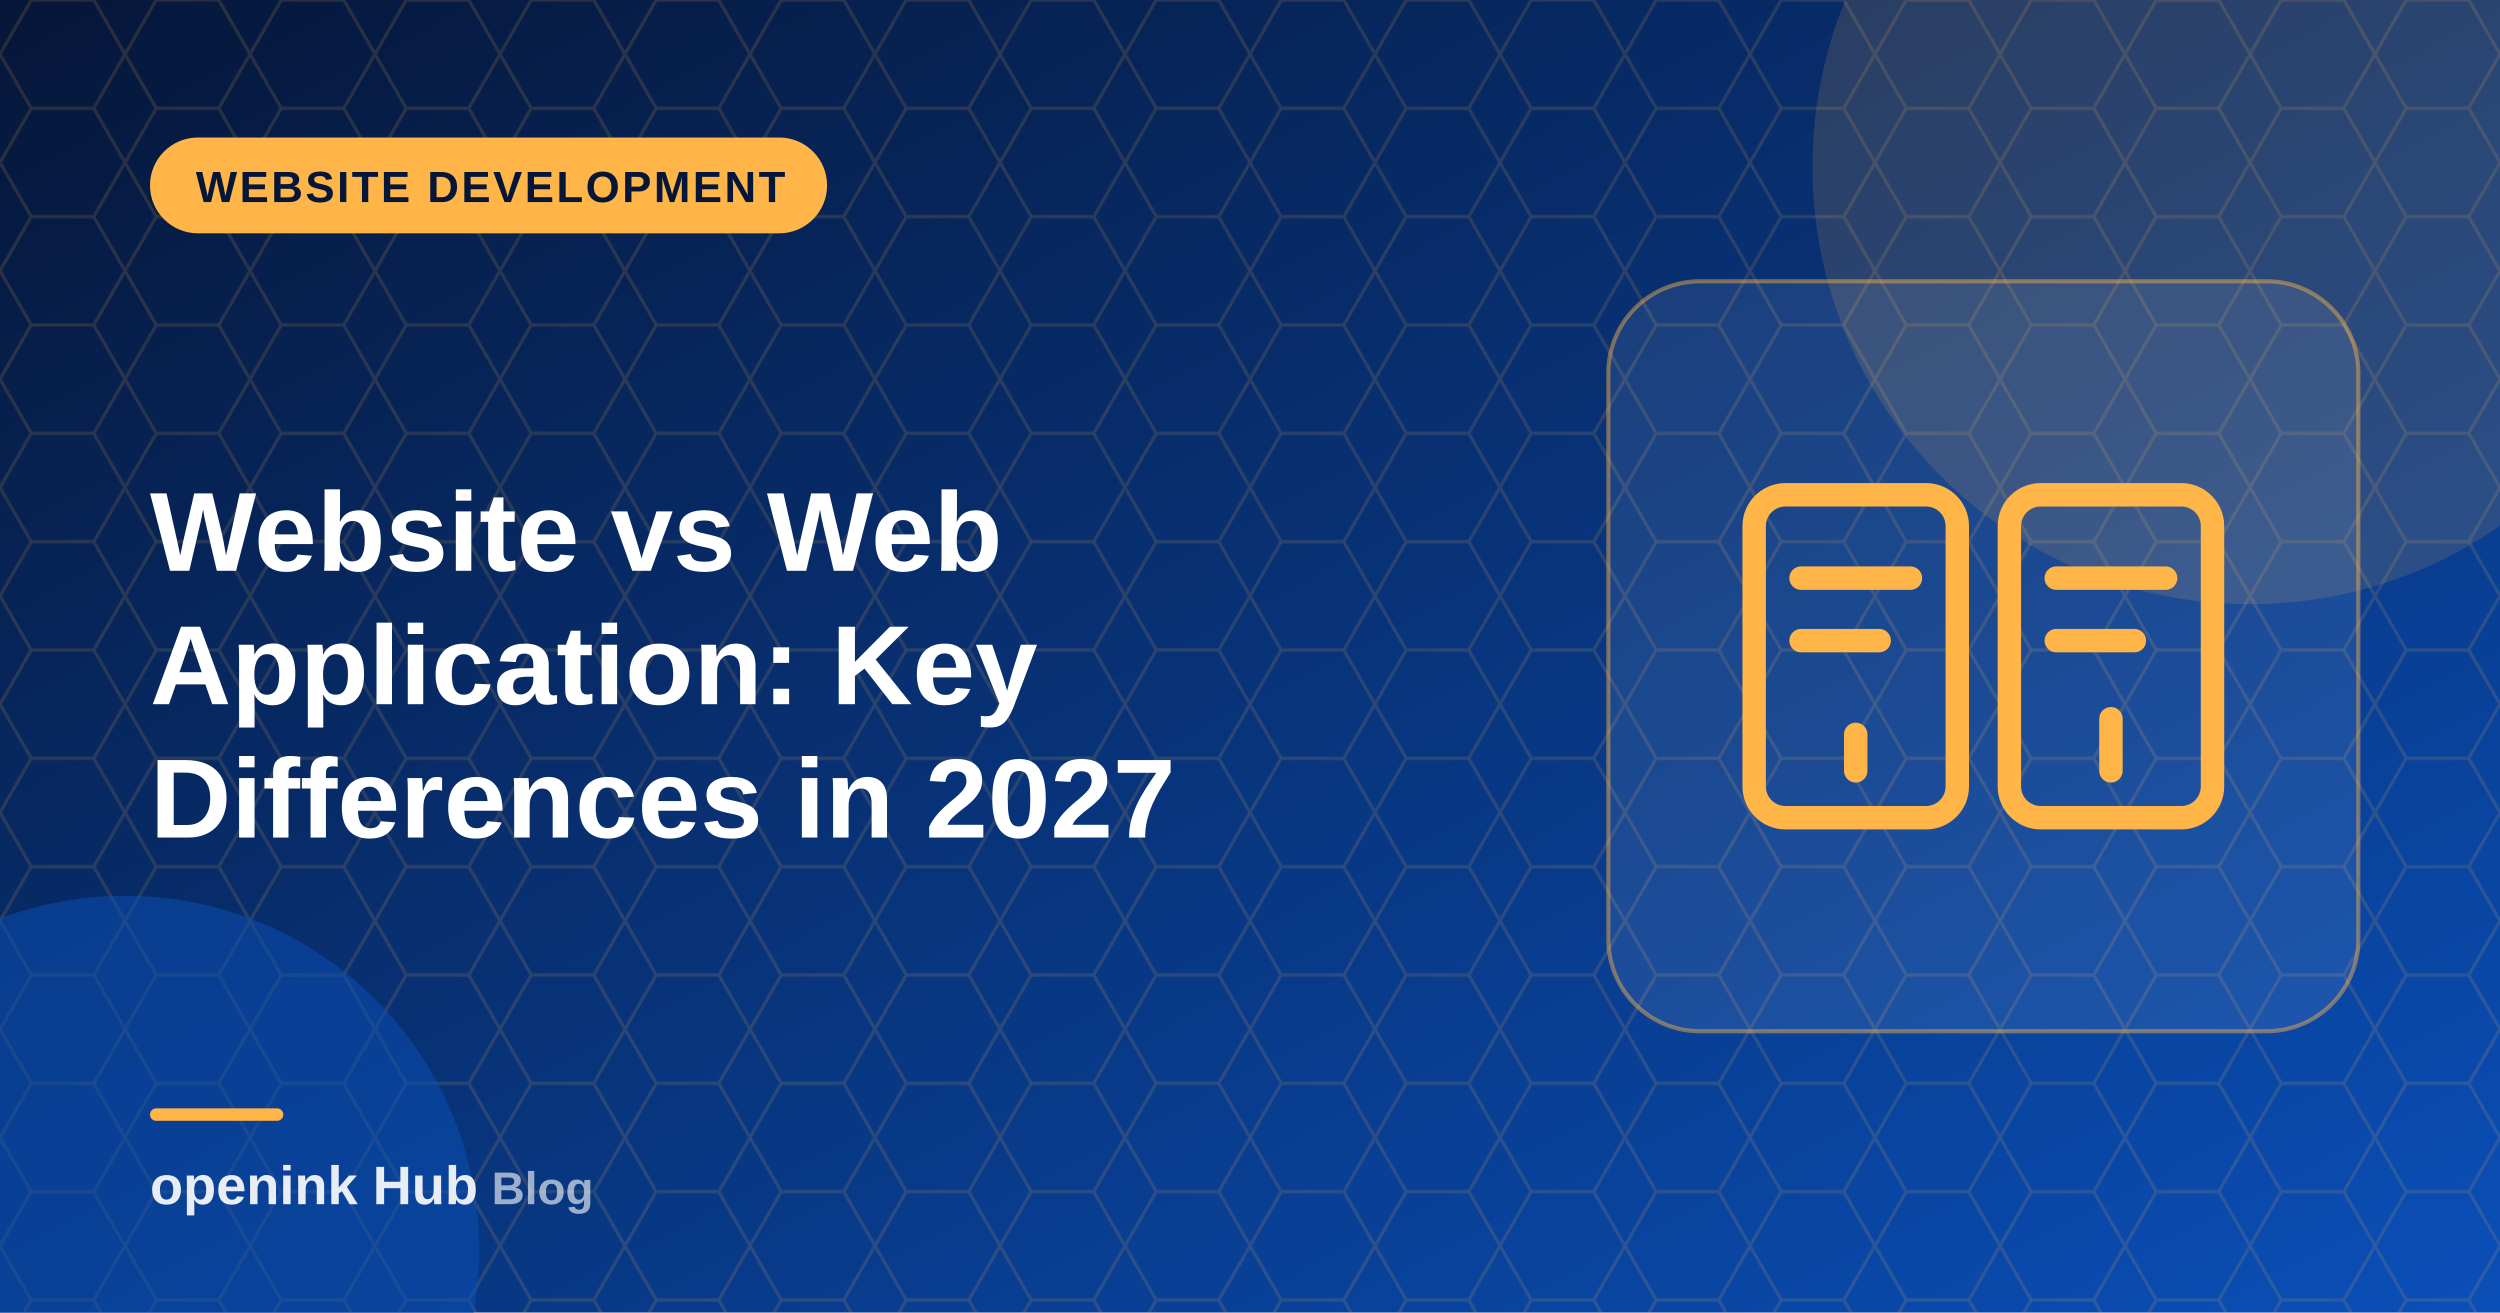
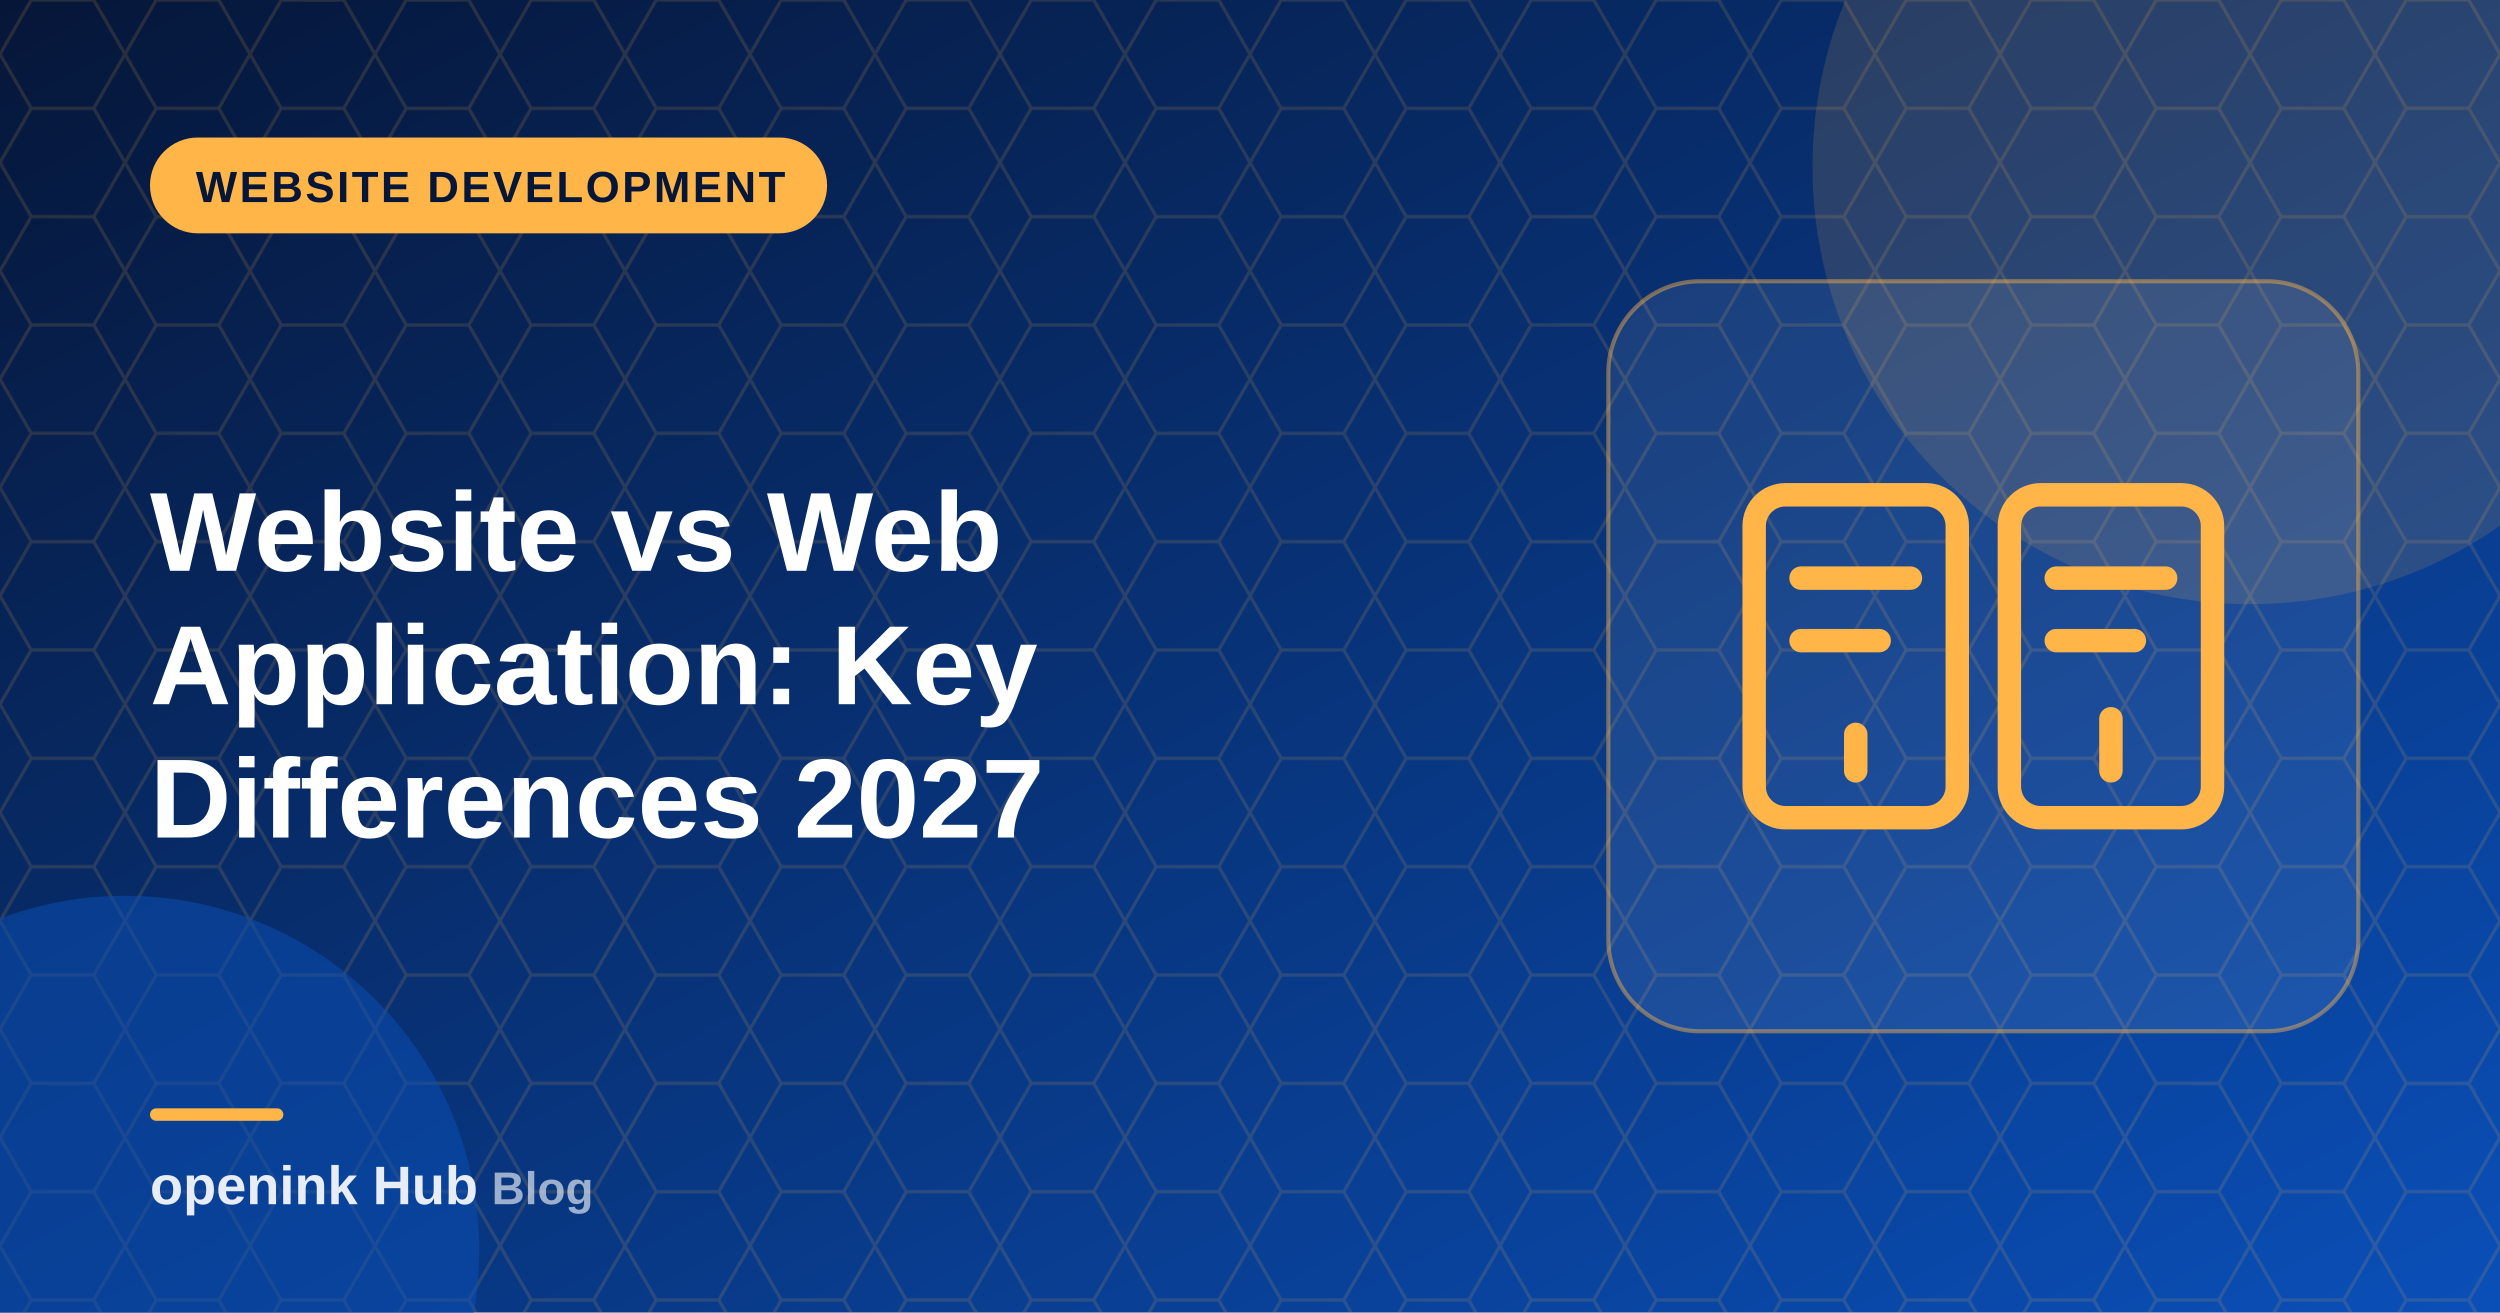
- <svg xmlns="http://www.w3.org/2000/svg" width="1200" height="630" viewBox="0 0 1200 630" role="img" aria-label="Website vs Web Application: Key Differences in 2027">
+ <svg xmlns="http://www.w3.org/2000/svg" width="1200" height="630" viewBox="0 0 1200 630" role="img" aria-label="Website vs Web Application: Key Differences 2027">
  <defs>
    <linearGradient id="g" x1="0" y1="0" x2="1" y2="1">
      <stop offset="0" stop-color="#061638" />
      <stop offset="1" stop-color="#0a4fb8" />
    </linearGradient>
    <pattern id="p" width="60" height="52" patternUnits="userSpaceOnUse">
      <path d="M15 0h30l15 26-15 26H15L0 26Z" fill="none" stroke="#ffb547" stroke-width="1.6" />
    </pattern>
    <style>.ic{fill:none;stroke:#ffb547;stroke-width:9;stroke-linecap:round;stroke-linejoin:round}.ic .f{fill:#ffb547;stroke:none}</style>
  </defs>
  <rect width="1200" height="630" fill="url(#g)" />
  <rect width="1200" height="630" fill="url(#p)" opacity=".14" />
  <circle cx="1080" cy="80" r="210" fill="#ffb547" opacity=".14" />
  <circle cx="60" cy="600" r="170" fill="#0a4fb8" opacity=".5" />
  <rect x="772" y="135" width="360" height="360" rx="44" fill="#fff" fill-opacity=".08" stroke="#ffb547" stroke-opacity=".45" stroke-width="2" />
  <g class="ic" transform="translate(827 190) scale(1.25)">
    <rect x="12" y="38" width="78" height="124" rx="12" />
    <rect x="110" y="38" width="78" height="124" rx="12" />
    <path d="M30 70h42M30 94h30M128 70h42M128 94h30M51 130v14M149 124v20" />
  </g>
  <rect x="72" y="66" width="325" height="46" rx="23" fill="#ffb547" />
  <text x="94" y="97" fill="#061638" font-family="Segoe UI,Arial,sans-serif" font-size="21" font-weight="700" letter-spacing="1.2">WEBSITE DEVELOPMENT</text>
  <text x="72" y="274" fill="#fff" font-family="Segoe UI,Arial,sans-serif" font-size="54" font-weight="800">Website vs Web</text>
  <text x="72" y="338" fill="#fff" font-family="Segoe UI,Arial,sans-serif" font-size="54" font-weight="800">Application: Key</text>
-   <text x="72" y="402" fill="#fff" font-family="Segoe UI,Arial,sans-serif" font-size="54" font-weight="800">Differences in 2027</text>
+   <text x="72" y="402" fill="#fff" font-family="Segoe UI,Arial,sans-serif" font-size="54" font-weight="800">Differences 2027</text>
  <rect x="72" y="532" width="64" height="6" rx="3" fill="#ffb547" />
  <text x="72" y="578" fill="#fff" fill-opacity=".9" font-family="Segoe UI,Arial,sans-serif" font-size="26" font-weight="700">openink Hub</text>
  <text x="236" y="578" fill="#fff" fill-opacity=".6" font-family="Segoe UI,Arial,sans-serif" font-size="22" font-weight="600">Blog</text>
</svg>
